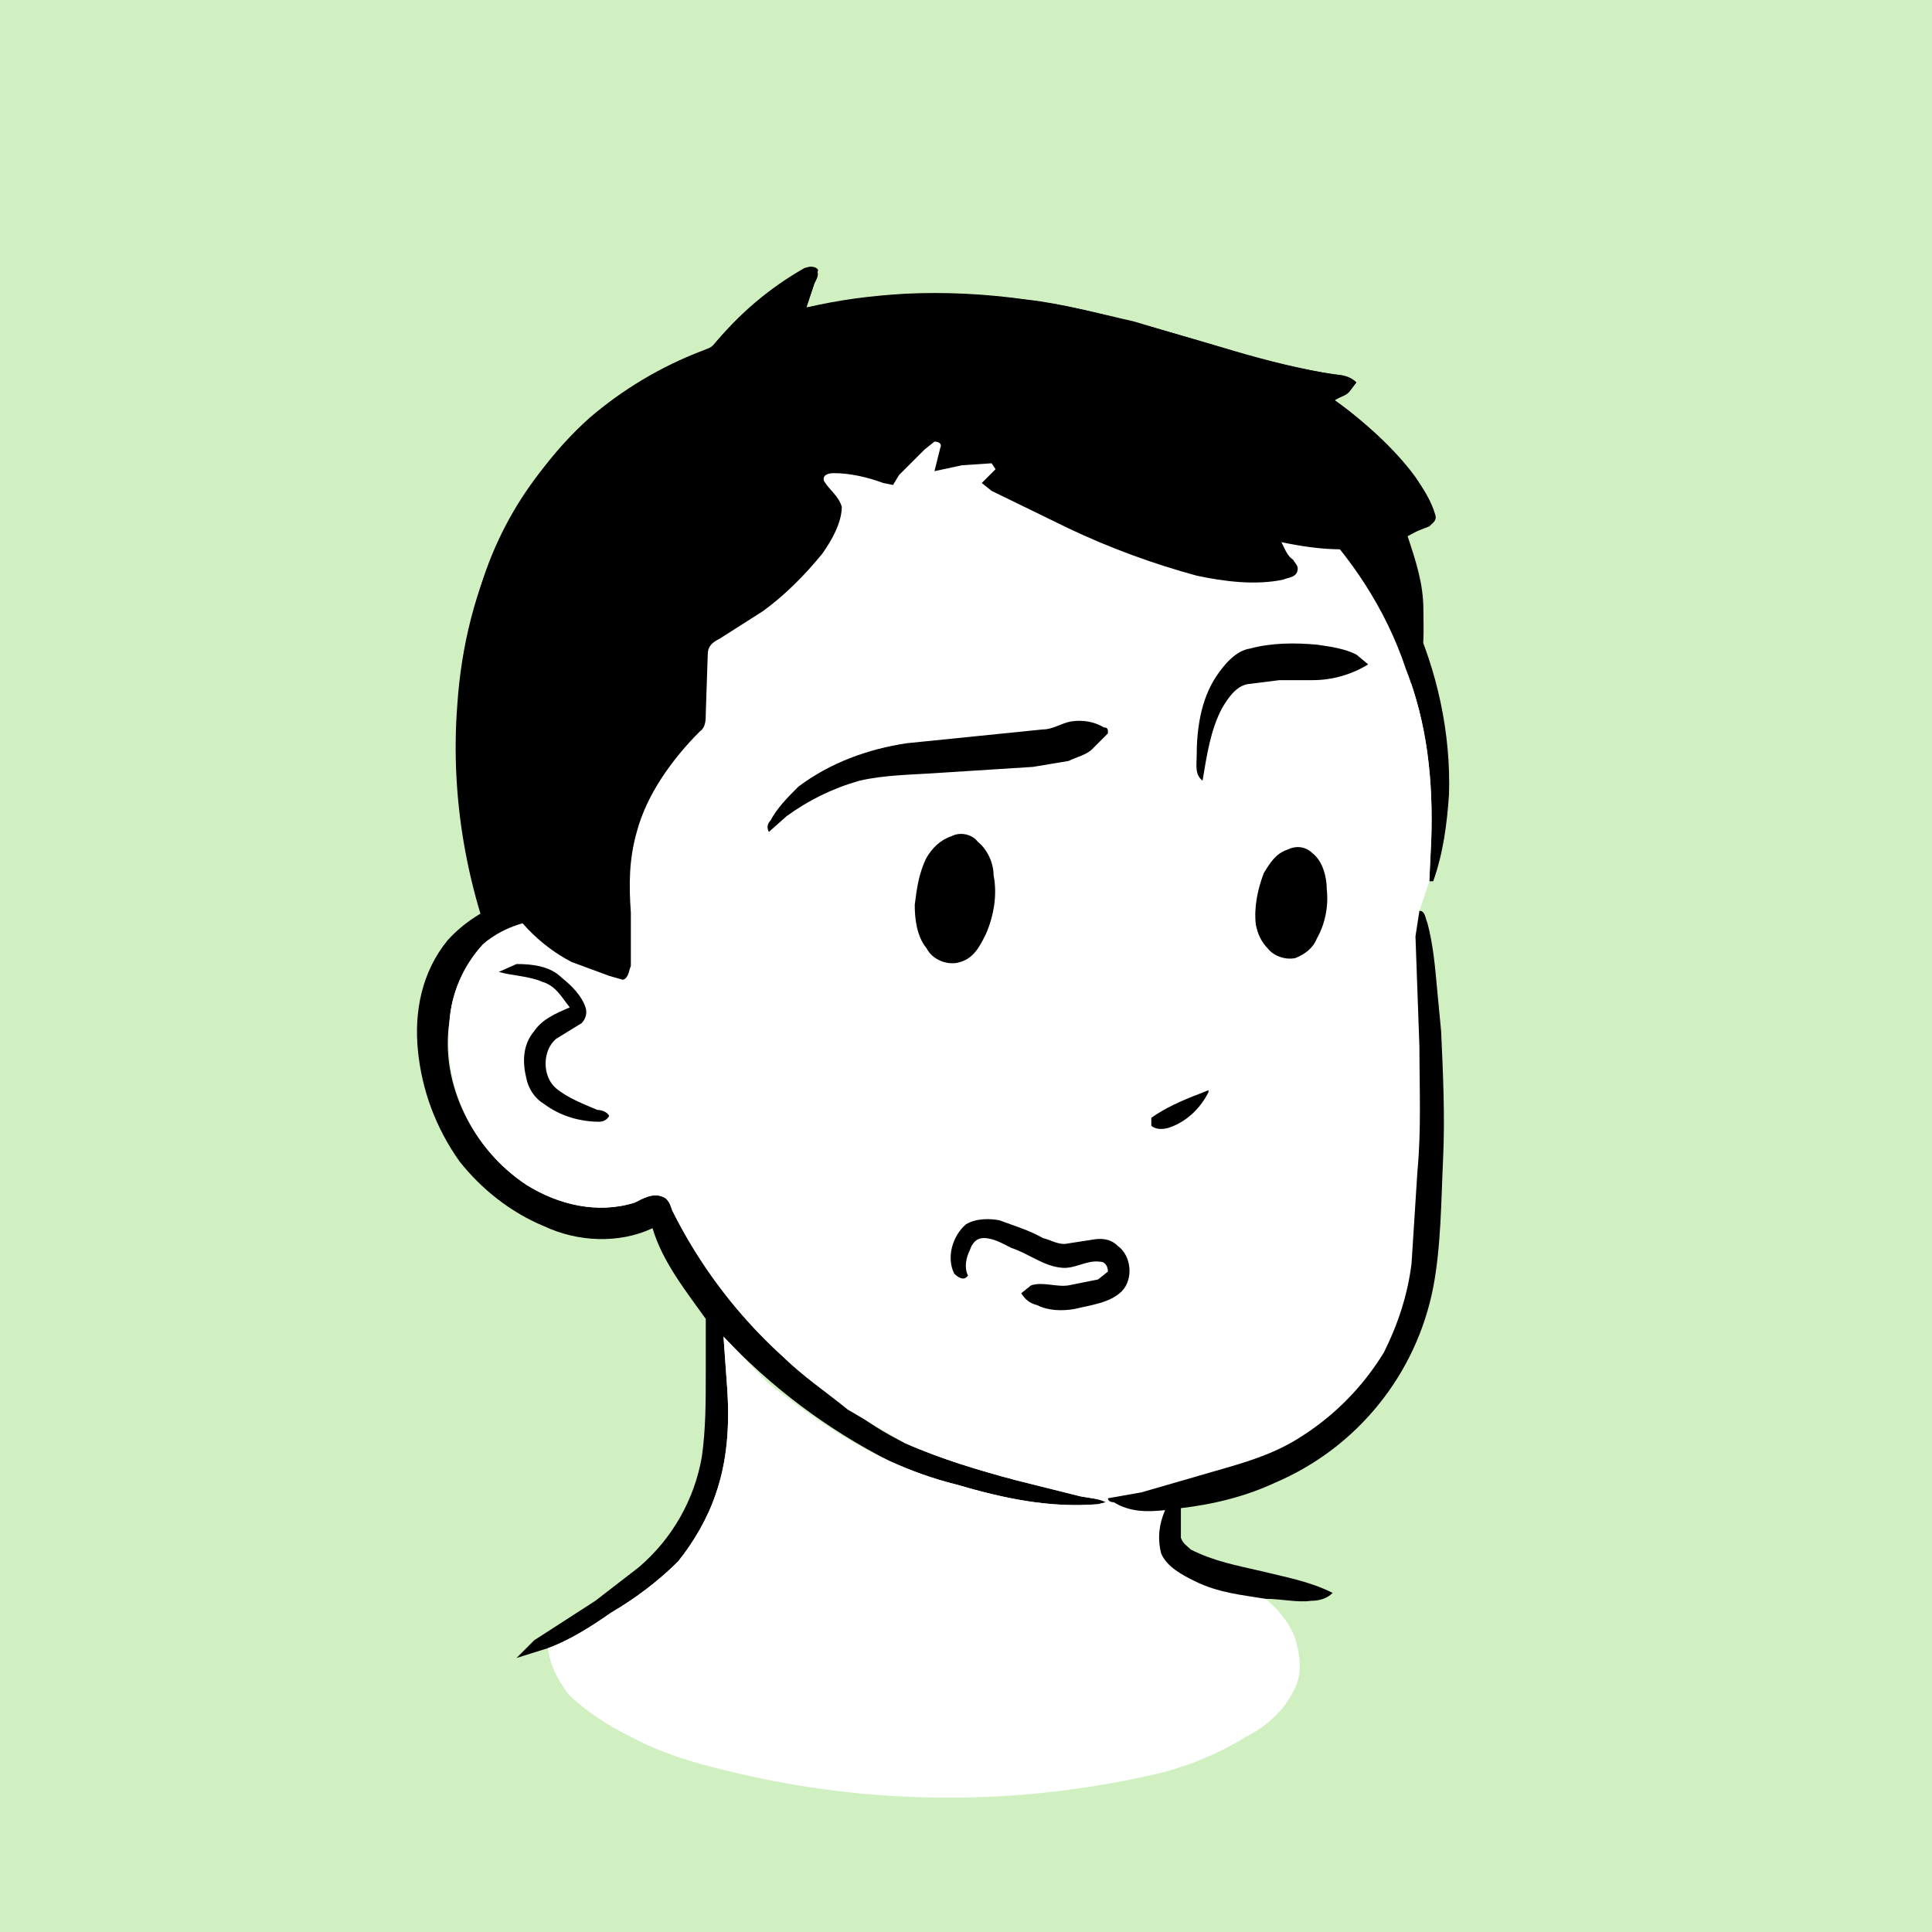
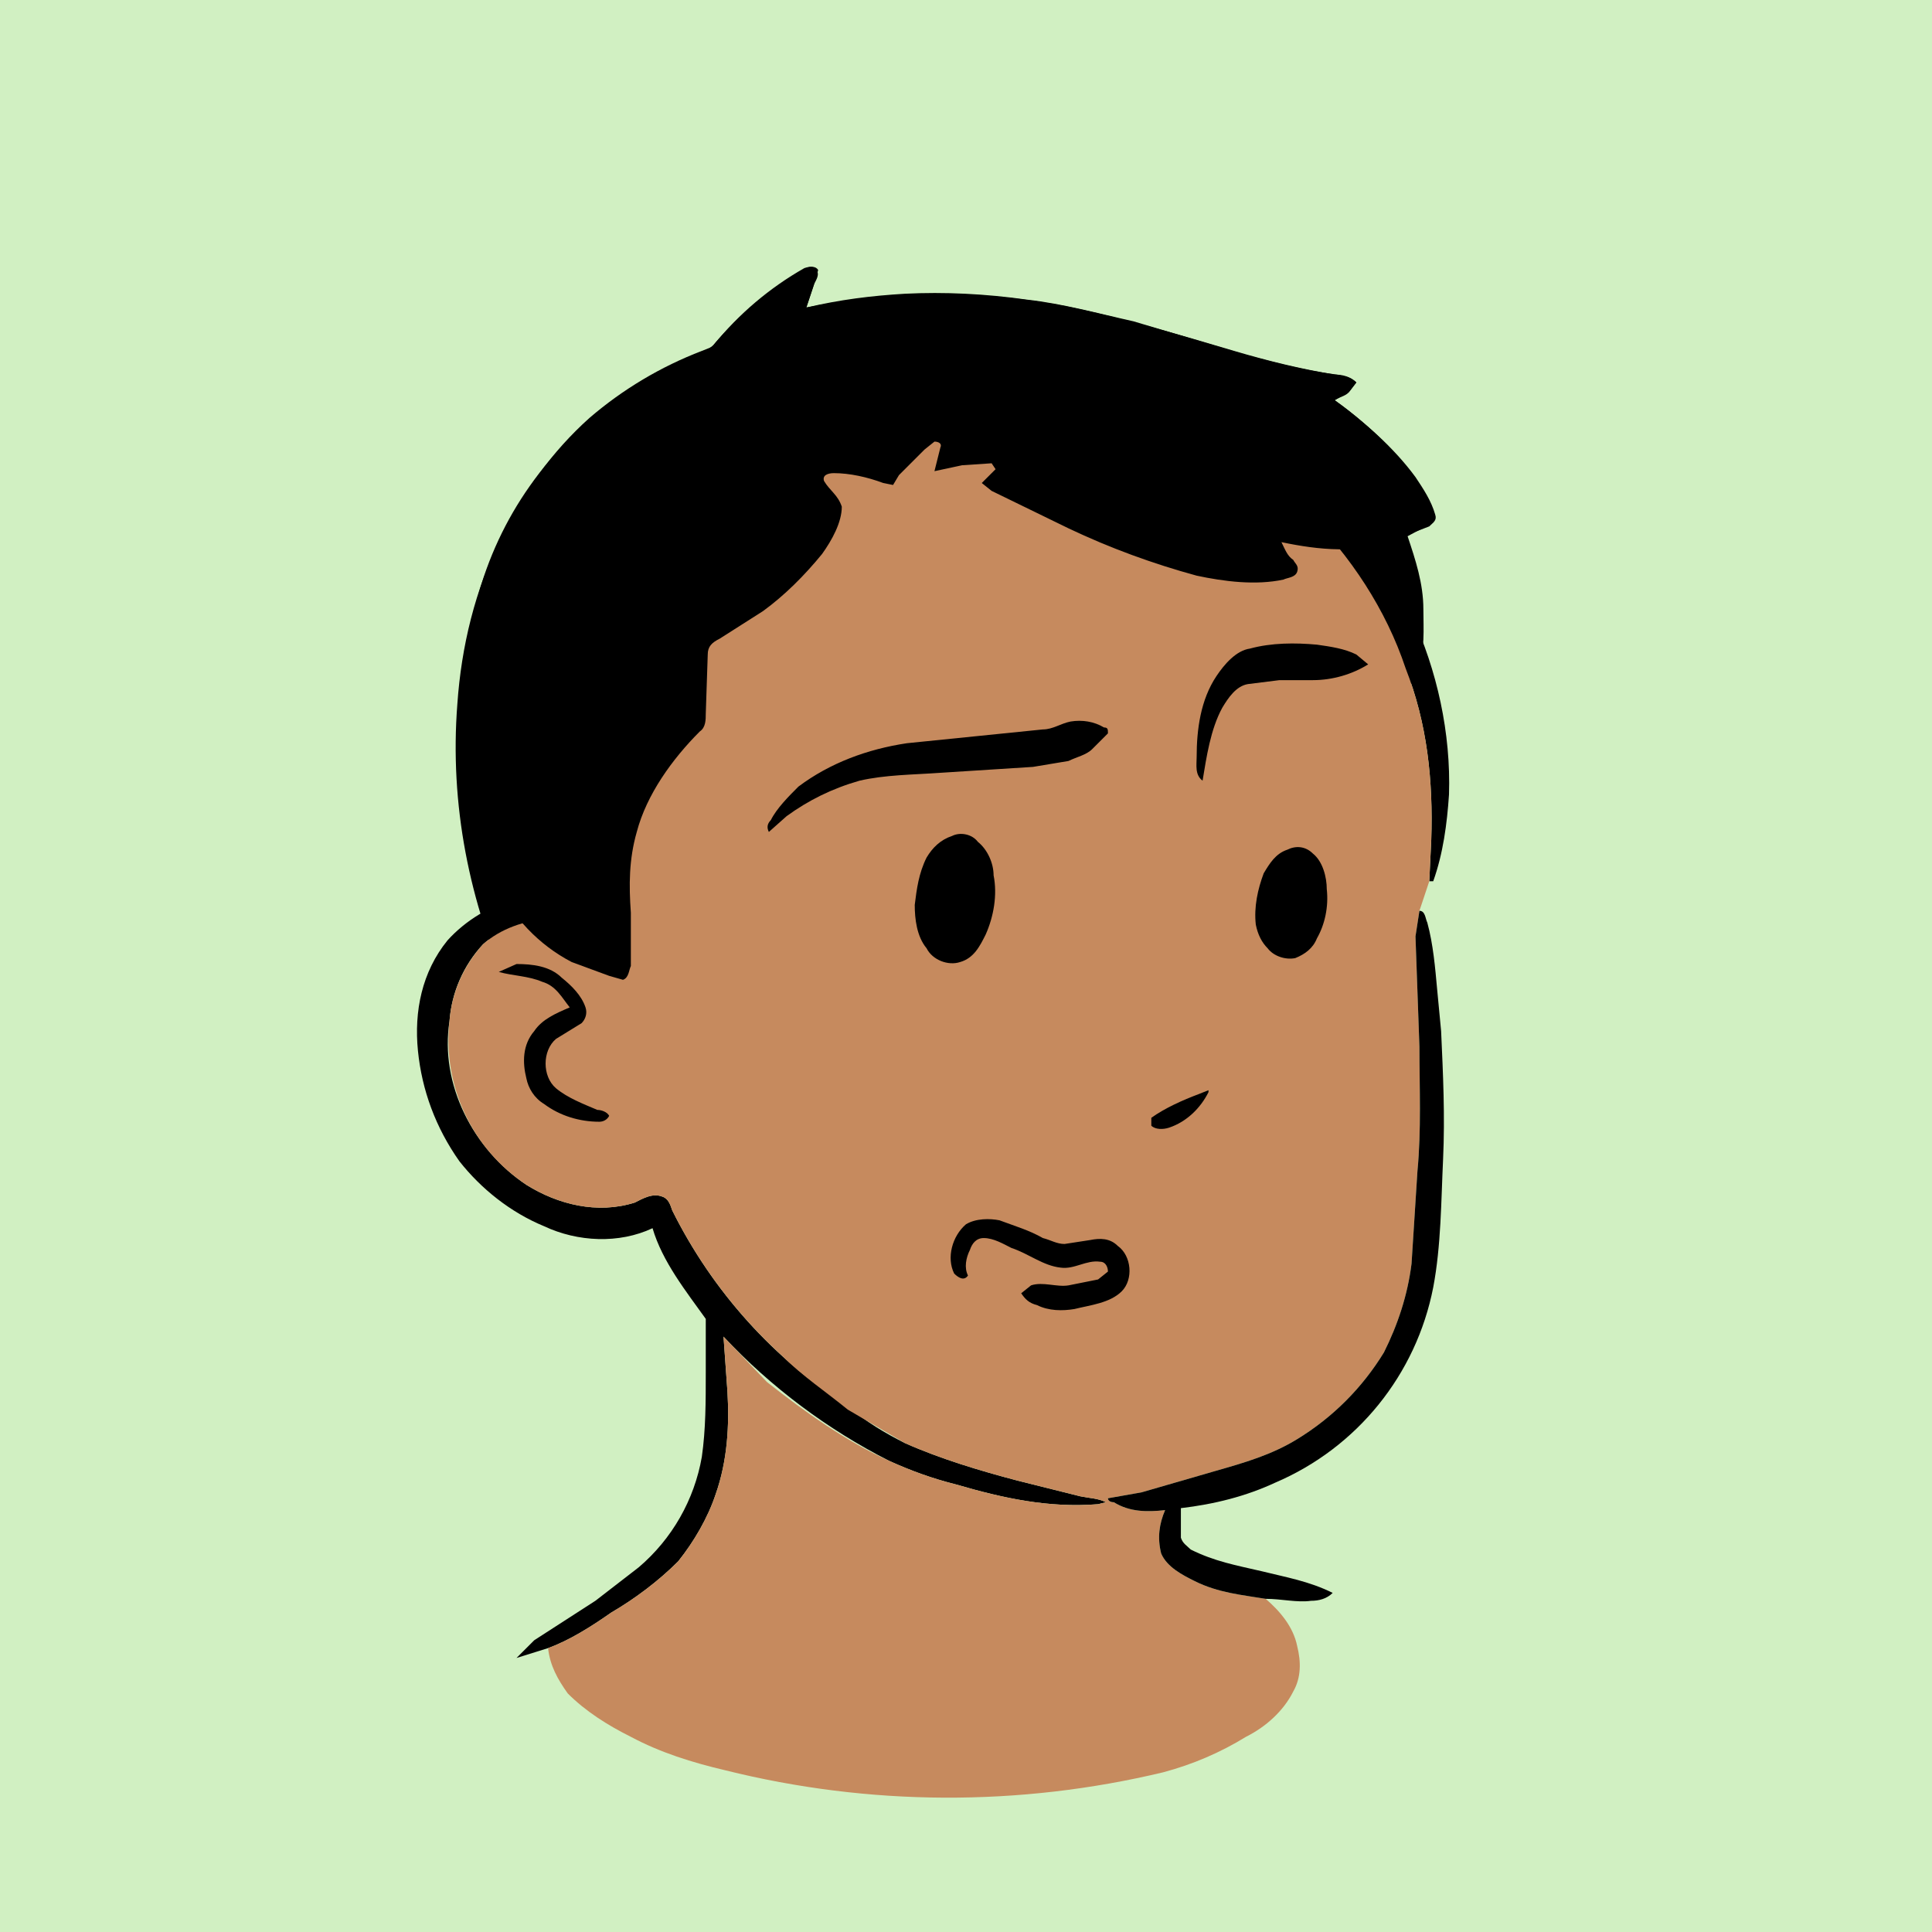
<svg xmlns="http://www.w3.org/2000/svg" viewBox="0 0 980 980" fill="none" shape-rendering="auto">
  <mask id="viewboxMask">
    <rect width="980" height="980" rx="0" ry="0" x="0" y="0" fill="#fff" />
  </mask>
  <g mask="url(#viewboxMask)">
    <rect fill="#d1f0c2" width="980" height="980" x="0" y="0" />
    <g transform="translate(10 -60)">
      <path d="m405 197-2 7-4 12c17-4 33-6 50-7 20-1 41 0 62 3 18 2 36 7 54 11l57 17c15 4 30 8 46 10 4 1 7 1 10 4l-3 4c-2 3-5 3-8 5 10 7 19 15 27 23l16 20c3 4 6 9 7 14v5l-13 7c4 12 8 24 8 37 0 10 1 21-3 31-1 3-1 6-4 7-4 1-7-2-9-5a328 328 0 0 1-42-64l-14-3 6 10c1 1 3 3 2 5-1 3-4 3-7 4-14 3-30 1-44-2-22-6-43-14-64-23l-24-13c-5-1-9-4-13-6-3-1-6-2-7-5l6-7-2-3c-3-1-7 1-11 1-6 0-12 1-17 3l2-12c0-2-3-4-4-2-4 2-6 5-9 8l-10 12-3 1-24-6-8 1c-2 1-2 3 0 4 3 4 6 7 8 12 0 9-5 17-10 24-9 11-19 21-31 29l-21 14c-4 2-6 5-6 8l-1 29c0 3 0 6-2 9-15 15-28 32-34 53-4 15-3 29-2 44v21l-1 9c-1 4-4 7-8 8-10 3-20 8-32 8-5 0-7 4-12 2s-6-7-8-11c-21-46-31-96-27-147 2-29 9-58 22-84 11-23 26-44 45-61a194 194 0 0 1 57-34l5-2a176 176 0 0 1 48-40c2-1 5-1 6 1Z" fill="#000000" />
      <path d="M528 244c41 6 80 22 113 47 28 21 50 49 65 81 13 28 20 60 19 91-1 15-3 30-8 44h-2l1-21c1-30-2-59-13-87-10-30-28-57-50-79-42-40-98-62-156-63a243 243 0 0 0-196 94 207 207 0 0 0-40 139l2 25c8 0 19 0 25 7l-3 3-17 1c-12 1-24 5-33 13a64 64 0 0 0-17 39c-5 32 12 65 39 83 16 10 36 15 55 9 4-2 9-5 14-3 3 1 4 4 5 7a251 251 0 0 0 90 100c8 7 18 13 28 18 18 8 38 14 57 19l32 8c5 1 9 1 13 3l-4 1c-25 2-48-3-72-10-12-3-23-7-34-12a306 306 0 0 1-84-63l2 28c1 17 0 35-6 52-4 12-11 24-19 34-10 10-22 19-34 26-10 7-21 14-32 18l-16 5 9-9 31-20 22-17a95 95 0 0 0 32-56c2-14 2-28 2-43v-27c-10-14-22-29-27-46-17 8-38 7-55-1-17-7-32-19-43-33-12-17-19-36-21-56s2-40 15-56c9-10 22-18 35-21-4-14-6-29-6-44a234 234 0 0 1 83-173 249 249 0 0 1 199-55Z" fill="#000" />
-       <path d="M653 320c22 22 40 49 50 79 11 28 14 57 13 87l-1 21-5 15-2 13 2 56c0 21 1 42-1 63l-3 47c-2 16-7 31-14 45-11 18-26 33-44 44-13 8-27 12-41 16l-38 11-17 3c0 1 1 2 3 2 8 5 17 5 26 4-3 7-4 14-2 22 3 7 11 11 17 14 12 6 24 7 36 9 7 6 14 14 16 24 2 8 2 16-2 23-5 10-14 18-24 23-13 8-27 14-42 18a468 468 0 0 1-222-1c-17-4-33-9-48-17-12-6-23-13-32-22-5-7-9-14-10-23 11-4 22-11 32-18 12-7 24-16 34-26 8-10 15-22 19-34 6-17 7-35 6-52l-2-28 22 23c19 15 40 30 62 40 11 5 22 9 34 12 24 7 47 12 72 10l4-1c-4-2-8-2-13-3l-32-8c-19-5-39-11-57-19l-29-17c-11-9-23-17-33-27a251 251 0 0 1-56-74c-1-3-2-6-5-7-5-2-10 1-14 3-19 6-39 1-55-9a88 88 0 0 1-39-83c1-14 7-28 17-39 9-8 21-12 33-13l17-1 3-3c-6-7-17-7-25-7l-2-25a207 207 0 0 1 40-139 243 243 0 0 1 196-94c58 1 114 23 156 63Z" fill="#ffffff" />
+       <path d="M653 320c22 22 40 49 50 79 11 28 14 57 13 87l-1 21-5 15-2 13 2 56c0 21 1 42-1 63l-3 47c-2 16-7 31-14 45-11 18-26 33-44 44-13 8-27 12-41 16l-38 11-17 3c0 1 1 2 3 2 8 5 17 5 26 4-3 7-4 14-2 22 3 7 11 11 17 14 12 6 24 7 36 9 7 6 14 14 16 24 2 8 2 16-2 23-5 10-14 18-24 23-13 8-27 14-42 18a468 468 0 0 1-222-1c-17-4-33-9-48-17-12-6-23-13-32-22-5-7-9-14-10-23 11-4 22-11 32-18 12-7 24-16 34-26 8-10 15-22 19-34 6-17 7-35 6-52l-2-28 22 23c19 15 40 30 62 40 11 5 22 9 34 12 24 7 47 12 72 10l4-1c-4-2-8-2-13-3l-32-8c-19-5-39-11-57-19l-29-17c-11-9-23-17-33-27a251 251 0 0 1-56-74c-1-3-2-6-5-7-5-2-10 1-14 3-19 6-39 1-55-9a88 88 0 0 1-39-83c1-14 7-28 17-39 9-8 21-12 33-13l17-1 3-3c-6-7-17-7-25-7l-2-25a207 207 0 0 1 40-139 243 243 0 0 1 196-94c58 1 114 23 156 63Z" fill="#c68a5e" />
      <path d="M710 522c3 0 3 4 4 6 3 11 4 23 5 34l2 21c1 22 2 43 1 65-1 21-1 44-5 65a136 136 0 0 1-80 99c-15 7-31 11-48 13v15c1 3 3 4 5 6 12 6 23 8 36 11 12 3 24 5 36 11-3 3-7 4-11 4-7 1-15-1-23-1-12-2-24-3-36-9-6-3-14-7-17-14-2-8-1-15 2-22-9 1-18 1-26-4-2 0-3-1-3-2l17-3 38-11c14-4 28-8 41-16 18-11 33-26 44-44 7-14 12-29 14-45l3-47c2-21 1-42 1-63l-2-56 2-13ZM252 549c8 0 17 1 23 7 5 4 10 9 12 15 1 3 0 6-2 8l-13 8c-7 6-7 19 0 25 6 5 14 8 21 11 2 0 5 1 6 3-1 2-3 3-5 3-10 0-20-3-28-9-5-3-8-8-9-13-2-8-2-17 4-24 4-6 11-9 18-12-4-5-7-11-14-13-7-3-15-3-22-5l9-4Z" fill="#000" />
      <path d="M473 484c4-2 10-1 13 3 5 4 8 11 8 17 2 10 0 21-4 30-3 6-6 12-13 14-6 2-14-1-17-7-5-6-6-15-6-22 1-8 2-16 6-24 3-5 7-9 13-11ZM643 491c4-2 9-2 13 2 5 4 7 12 7 18 1 9-1 18-5 25-2 5-6 8-11 10-5 1-11-1-14-5-3-3-5-7-6-12-1-9 1-18 4-26 3-5 6-10 12-12Z" fill="#000000" />
      <path d="M658 387c7 1 14 2 20 5l6 5c-8 5-18 8-28 8h-17l-16 2c-6 1-10 7-13 12-6 11-8 25-10 37-4-3-3-8-3-12 0-14 2-29 10-41 4-6 10-13 17-14 11-3 23-3 34-2ZM533 426c6-1 12 0 17 3 2 0 2 1 2 3l-8 8c-3 3-8 4-12 6l-18 3-47 3c-14 1-28 1-41 4-14 4-26 10-37 18l-9 8c-1-2-1-4 1-6 3-6 9-12 14-17 16-12 35-19 55-22l69-7c5 0 9-3 14-4Z" fill="#000000" />
      <path d="M603 613v1c-4 8-11 15-20 18-3 1-7 1-9-1v-4c7-5 16-9 24-12l5-2Z" fill="#000000" />
      <path d="M497 679c8 3 15 5 22 9 4 1 7 3 11 3l13-2c5-1 10-1 14 3 7 5 8 17 2 23s-16 7-24 9c-6 1-13 1-19-2-4-1-6-3-8-6l5-4c6-2 13 1 19 0l15-3 5-4c0-2-1-5-4-5-7-1-13 4-20 3-9-1-16-7-25-10-4-2-9-5-14-5-4 0-6 3-7 6-2 4-3 9-1 13-2 3-5 1-7-1-4-8-1-19 6-25 5-3 12-3 17-2Z" fill="#000000" />
      <path d="M404 197c2 2 0 5-1 7l-4 12a338 338 0 0 1 135 0c28 6 55 14 82 22 17 5 33 9 51 12 4 0 8 1 11 4l-4 5-7 4c15 11 30 24 41 39 4 6 8 12 10 19 1 3-1 4-3 6l-18 7c-18 7-38 5-57 1 2 4 3 7 6 9 1 2 3 3 2 6s-5 3-7 4c-14 3-30 1-44-2-22-6-44-14-65-24l-39-19-5-4 7-7-2-3-15 1-14 3 3-12c1-2-1-3-3-3l-5 4-13 13-3 5-5-1c-8-3-17-5-25-5-3 0-6 1-5 4 3 5 7 7 9 13 0 8-5 17-10 24-9 11-19 21-30 29l-22 14c-4 2-6 4-6 8l-1 30c0 3 0 7-3 9-14 14-27 32-32 51-4 14-4 27-3 41v27c-1 2-1 6-4 7l-7-2-19-7a85 85 0 0 1-38-40c-6-13-10-26-13-40a228 228 0 0 1 3-104 178 178 0 0 1 72-102c13-10 28-19 44-24l4-3a162 162 0 0 1 46-39c3-1 5-1 6 1Z" fill="#000000" />
    </g>
    <g transform="translate(10 -60)" />
  </g>
</svg>
